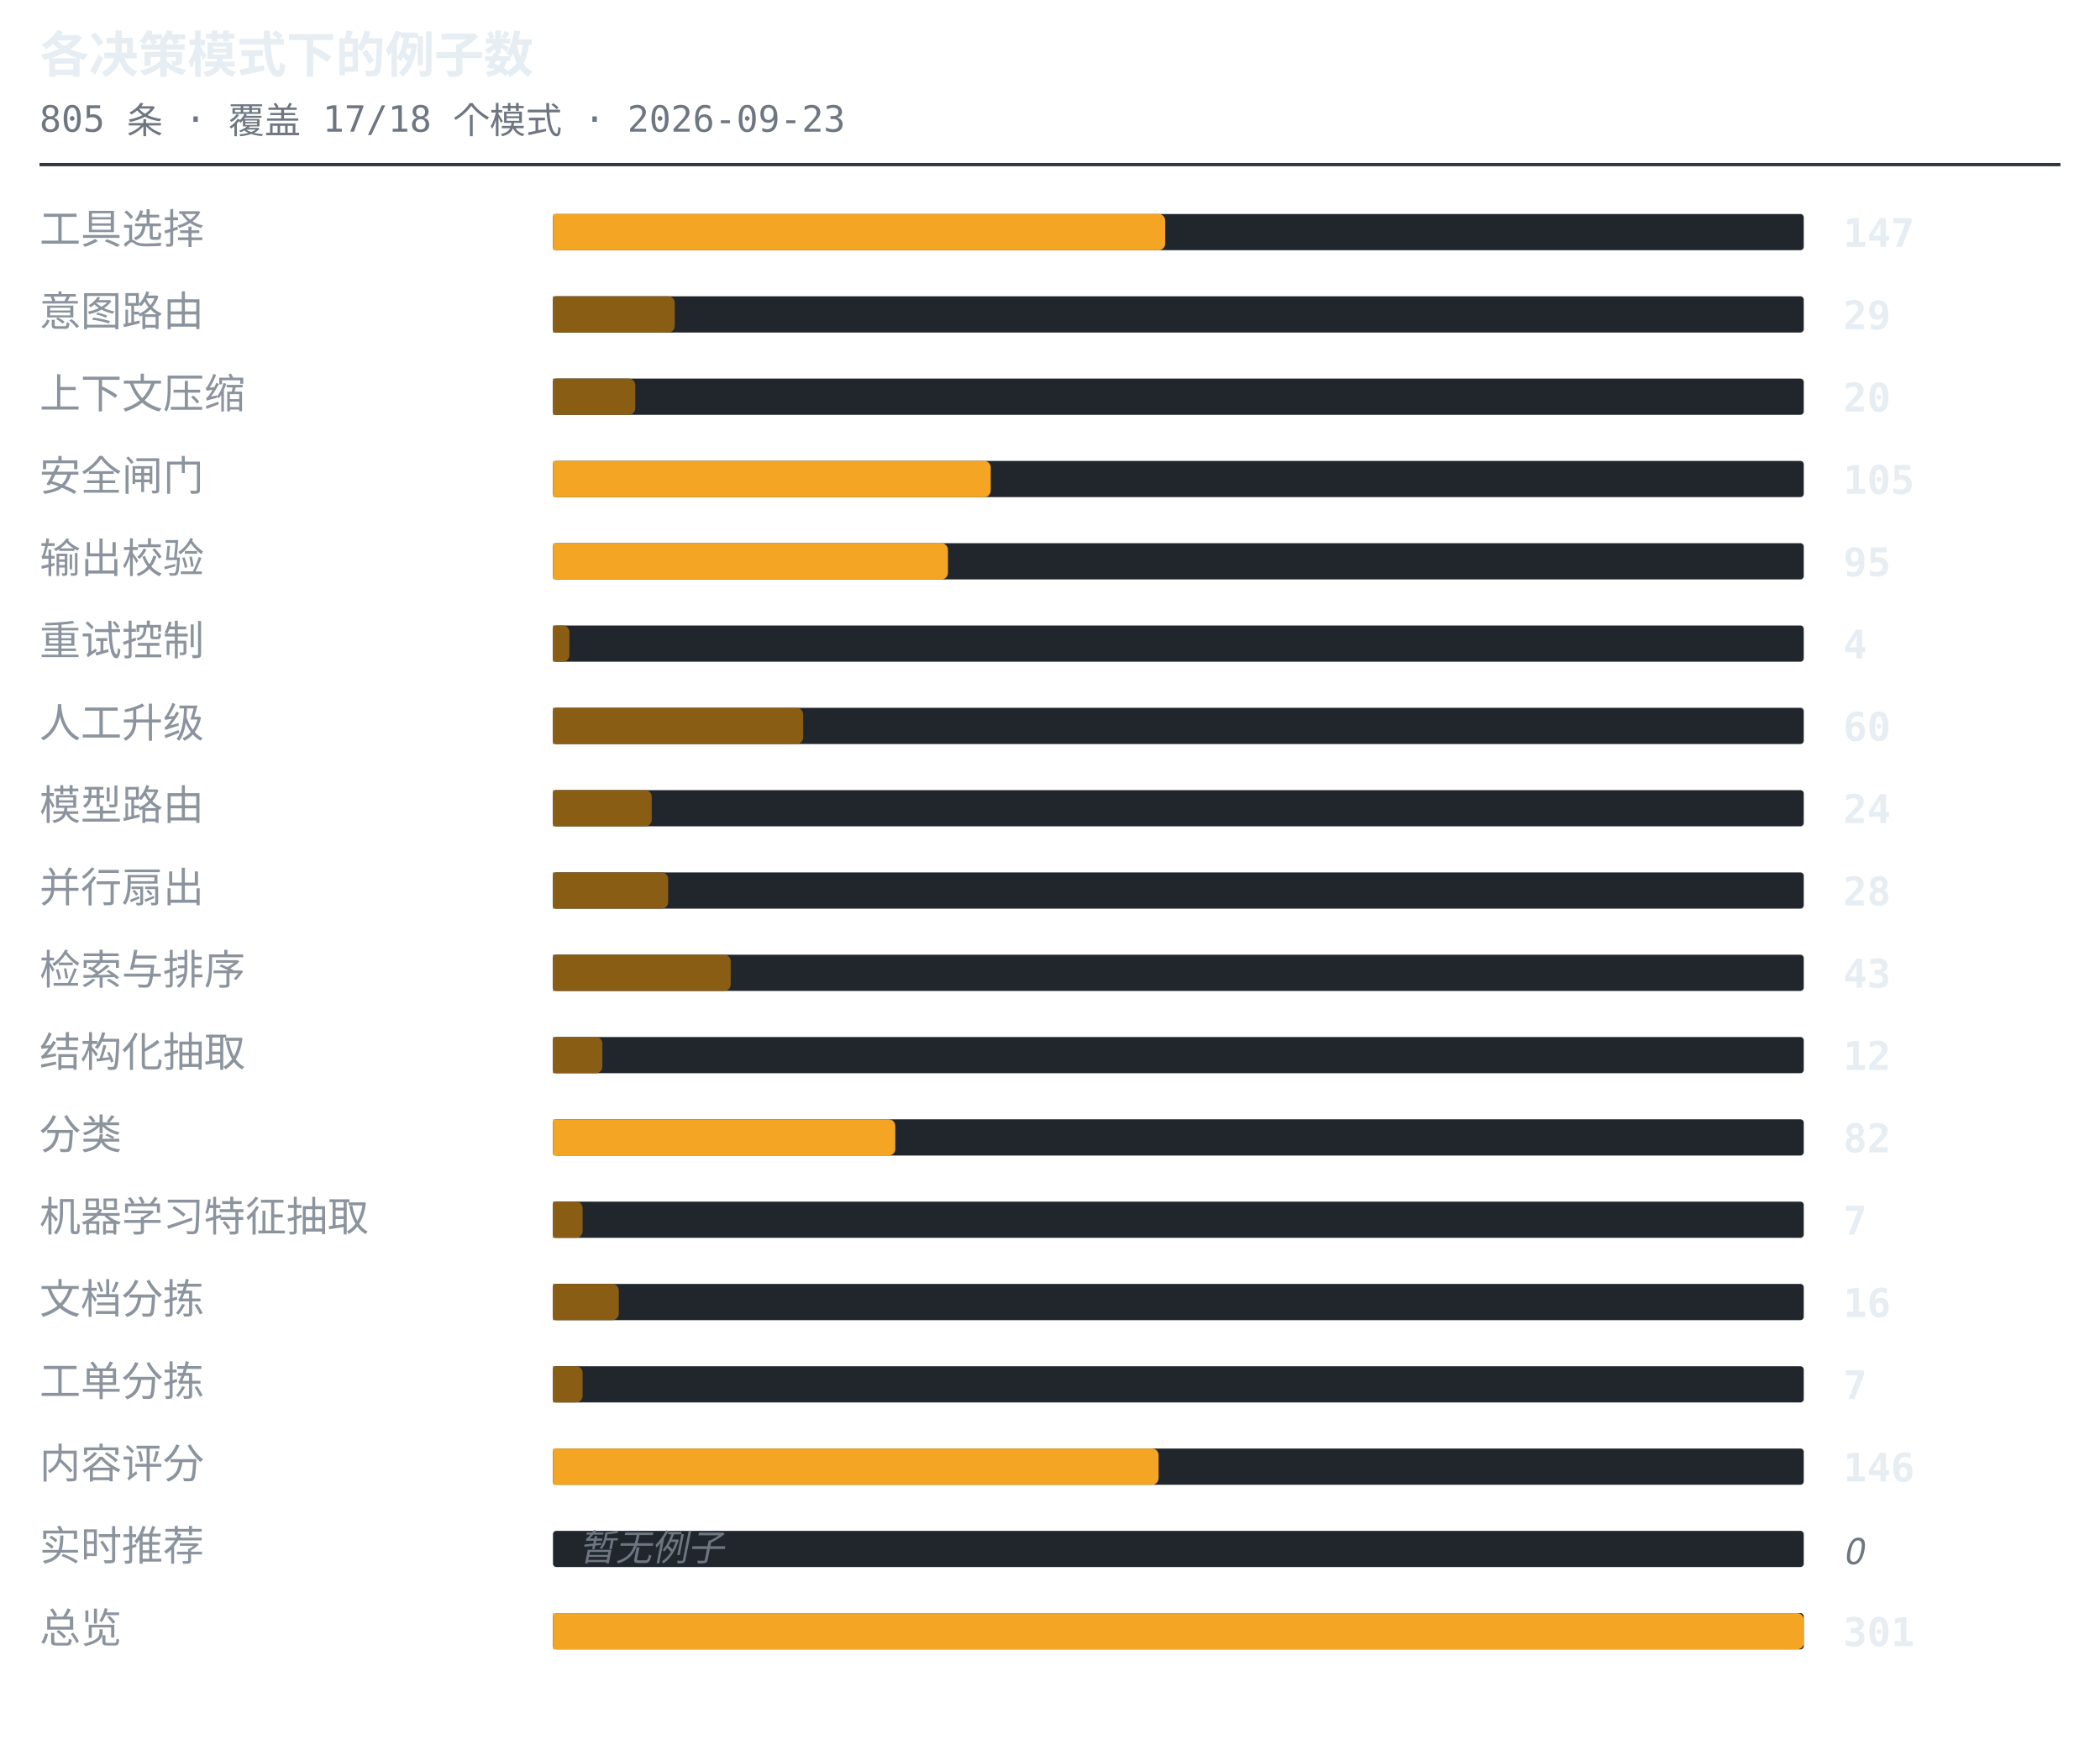
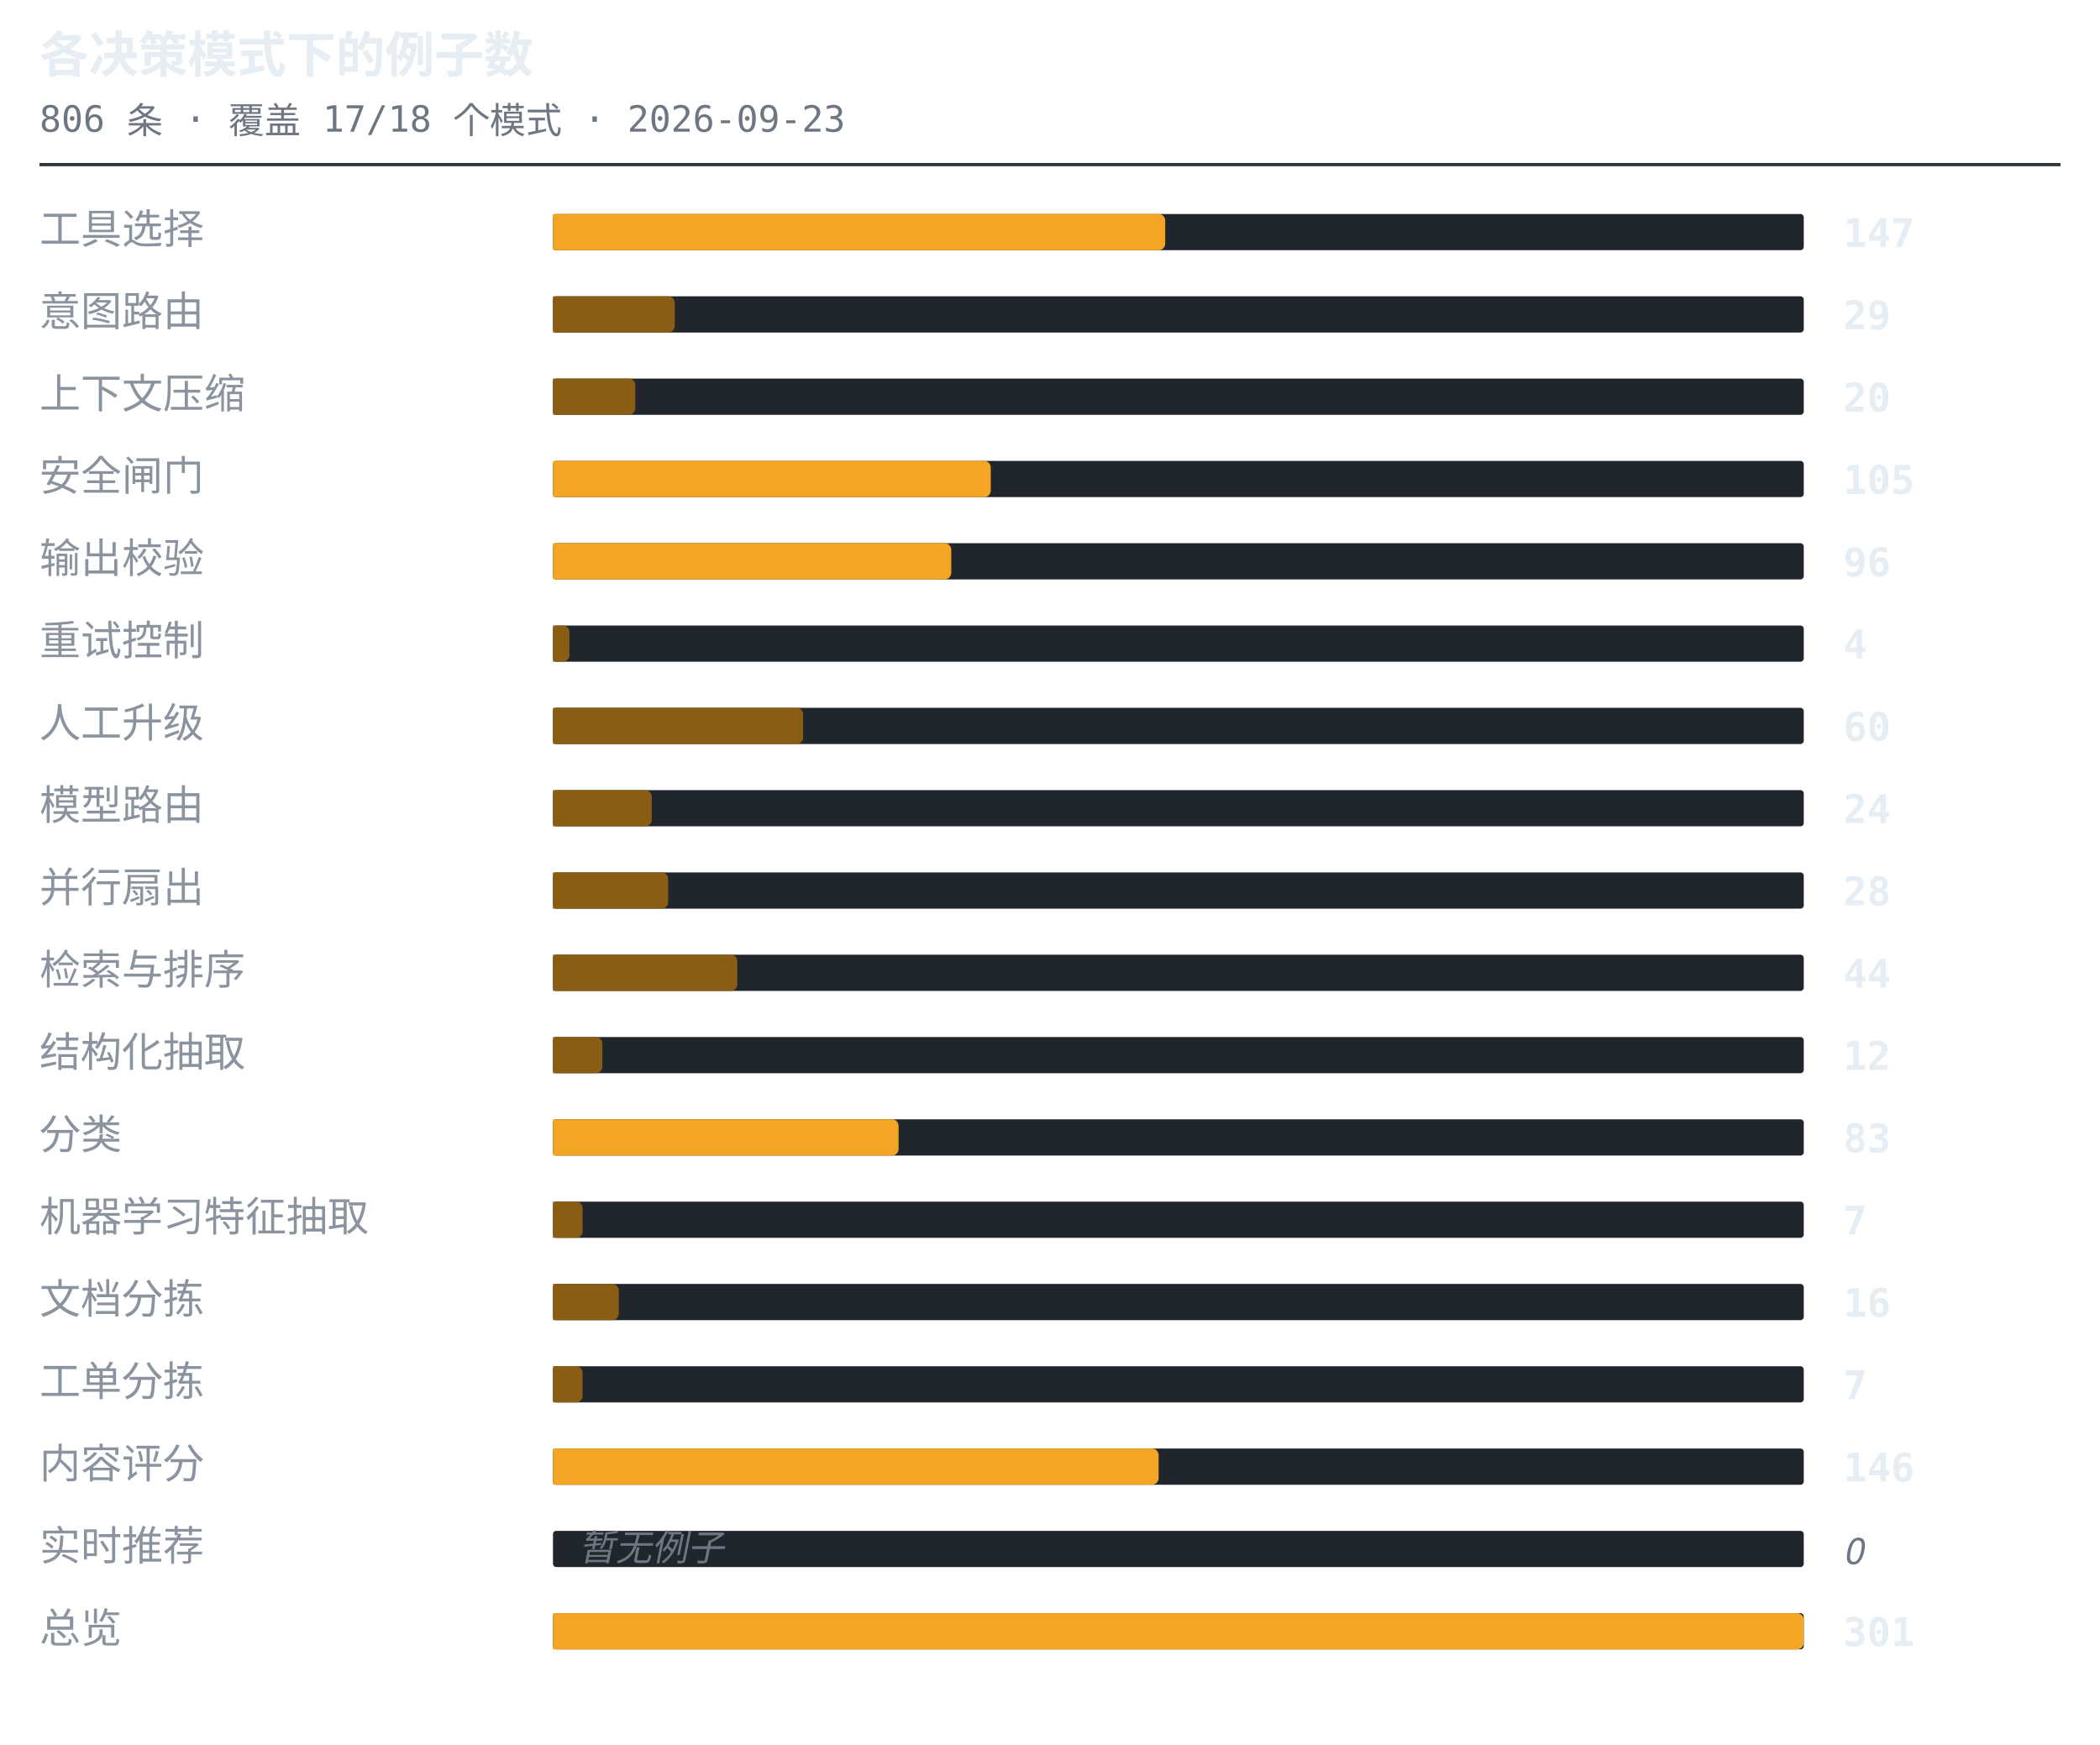
<svg xmlns="http://www.w3.org/2000/svg" width="638" height="530" viewBox="0 0 638 530" role="img" aria-label="各决策模式下的例子数">
  <style>.t{font:600 15px ui-monospace,SFMono-Regular,'SF Mono',Menlo,Consolas,monospace;fill:#e6edf3}.s{font:11px ui-monospace,SFMono-Regular,'SF Mono',Menlo,Consolas,monospace;fill:#6e7681}.l{font:12.5px -apple-system,BlinkMacSystemFont,'Segoe UI',Helvetica,Arial,sans-serif;fill:#8b949e}.n{font:600 12px ui-monospace,SFMono-Regular,'SF Mono',Menlo,Consolas,monospace;fill:#e6edf3}.g{font:italic 11px -apple-system,BlinkMacSystemFont,'Segoe UI',Helvetica,Arial,sans-serif;fill:#6e7681}</style>
  <text x="12" y="22" class="t">各决策模式下的例子数</text>
-   <text x="12" y="40" class="s">805 条 · 覆盖 17/18 个模式 · 2026-09-23</text>
+   <text x="12" y="40" class="s">806 条 · 覆盖 17/18 个模式 · 2026-09-23</text>
  <line x1="12" y1="50" x2="626" y2="50" stroke="#30363d" stroke-width="1" />
  <text x="12" y="74" class="l">工具选择</text>
  <rect x="168" y="65" width="380" height="11" rx="1" fill="#21262d" />
  <path d="M168 65h184a2 2 0 0 1 2 2v7a2 2 0 0 1-2 2h-184z" fill="#f5a524" />
  <text x="560" y="75" class="n">147</text>
  <text x="12" y="99" class="l">意图路由</text>
  <rect x="168" y="90" width="380" height="11" rx="1" fill="#21262d" />
  <path d="M168 90h35a2 2 0 0 1 2 2v7a2 2 0 0 1-2 2h-35z" fill="#8a5d14" />
  <text x="560" y="100" class="n">29</text>
  <text x="12" y="124" class="l">上下文压缩</text>
  <rect x="168" y="115" width="380" height="11" rx="1" fill="#21262d" />
  <path d="M168 115h23a2 2 0 0 1 2 2v7a2 2 0 0 1-2 2h-23z" fill="#8a5d14" />
  <text x="560" y="125" class="n">20</text>
  <text x="12" y="149" class="l">安全闸门</text>
  <rect x="168" y="140" width="380" height="11" rx="1" fill="#21262d" />
  <path d="M168 140h131a2 2 0 0 1 2 2v7a2 2 0 0 1-2 2h-131z" fill="#f5a524" />
  <text x="560" y="150" class="n">105</text>
  <text x="12" y="174" class="l">输出校验</text>
  <rect x="168" y="165" width="380" height="11" rx="1" fill="#21262d" />
-   <path d="M168 165h118a2 2 0 0 1 2 2v7a2 2 0 0 1-2 2h-118z" fill="#f5a524" />
-   <text x="560" y="175" class="n">95</text>
+   <path d="M168 165h119a2 2 0 0 1 2 2v7a2 2 0 0 1-2 2h-119z" fill="#f5a524" />
+   <text x="560" y="175" class="n">96</text>
  <text x="12" y="199" class="l">重试控制</text>
  <rect x="168" y="190" width="380" height="11" rx="1" fill="#21262d" />
  <path d="M168 190h3a2 2 0 0 1 2 2v7a2 2 0 0 1-2 2h-3z" fill="#8a5d14" />
  <text x="560" y="200" class="n">4</text>
  <text x="12" y="224" class="l">人工升级</text>
  <rect x="168" y="215" width="380" height="11" rx="1" fill="#21262d" />
  <path d="M168 215h74a2 2 0 0 1 2 2v7a2 2 0 0 1-2 2h-74z" fill="#8a5d14" />
  <text x="560" y="225" class="n">60</text>
  <text x="12" y="249" class="l">模型路由</text>
  <rect x="168" y="240" width="380" height="11" rx="1" fill="#21262d" />
  <path d="M168 240h28a2 2 0 0 1 2 2v7a2 2 0 0 1-2 2h-28z" fill="#8a5d14" />
  <text x="560" y="250" class="n">24</text>
  <text x="12" y="274" class="l">并行扇出</text>
  <rect x="168" y="265" width="380" height="11" rx="1" fill="#21262d" />
  <path d="M168 265h33a2 2 0 0 1 2 2v7a2 2 0 0 1-2 2h-33z" fill="#8a5d14" />
  <text x="560" y="275" class="n">28</text>
  <text x="12" y="299" class="l">检索与排序</text>
  <rect x="168" y="290" width="380" height="11" rx="1" fill="#21262d" />
-   <path d="M168 290h52a2 2 0 0 1 2 2v7a2 2 0 0 1-2 2h-52z" fill="#8a5d14" />
-   <text x="560" y="300" class="n">43</text>
+   <path d="M168 290h54a2 2 0 0 1 2 2v7a2 2 0 0 1-2 2h-54z" fill="#8a5d14" />
+   <text x="560" y="300" class="n">44</text>
  <text x="12" y="324" class="l">结构化抽取</text>
  <rect x="168" y="315" width="380" height="11" rx="1" fill="#21262d" />
  <path d="M168 315h13a2 2 0 0 1 2 2v7a2 2 0 0 1-2 2h-13z" fill="#8a5d14" />
  <text x="560" y="325" class="n">12</text>
  <text x="12" y="349" class="l">分类</text>
  <rect x="168" y="340" width="380" height="11" rx="1" fill="#21262d" />
-   <path d="M168 340h102a2 2 0 0 1 2 2v7a2 2 0 0 1-2 2h-102z" fill="#f5a524" />
-   <text x="560" y="350" class="n">82</text>
+   <path d="M168 340h103a2 2 0 0 1 2 2v7a2 2 0 0 1-2 2h-103z" fill="#f5a524" />
+   <text x="560" y="350" class="n">83</text>
  <text x="12" y="374" class="l">机器学习特征抽取</text>
  <rect x="168" y="365" width="380" height="11" rx="1" fill="#21262d" />
  <path d="M168 365h7a2 2 0 0 1 2 2v7a2 2 0 0 1-2 2h-7z" fill="#8a5d14" />
  <text x="560" y="375" class="n">7</text>
  <text x="12" y="399" class="l">文档分拣</text>
  <rect x="168" y="390" width="380" height="11" rx="1" fill="#21262d" />
  <path d="M168 390h18a2 2 0 0 1 2 2v7a2 2 0 0 1-2 2h-18z" fill="#8a5d14" />
  <text x="560" y="400" class="n">16</text>
  <text x="12" y="424" class="l">工单分拣</text>
  <rect x="168" y="415" width="380" height="11" rx="1" fill="#21262d" />
  <path d="M168 415h7a2 2 0 0 1 2 2v7a2 2 0 0 1-2 2h-7z" fill="#8a5d14" />
  <text x="560" y="425" class="n">7</text>
  <text x="12" y="449" class="l">内容评分</text>
  <rect x="168" y="440" width="380" height="11" rx="1" fill="#21262d" />
  <path d="M168 440h182a2 2 0 0 1 2 2v7a2 2 0 0 1-2 2h-182z" fill="#f5a524" />
  <text x="560" y="450" class="n">146</text>
  <text x="12" y="474" class="l">实时推荐</text>
  <rect x="168" y="465" width="380" height="11" rx="1" fill="#21262d" />
  <text x="176" y="474" class="g">暂无例子</text>
  <text x="560" y="475" class="g">0</text>
  <text x="12" y="499" class="l">总览</text>
  <rect x="168" y="490" width="380" height="11" rx="1" fill="#21262d" />
  <path d="M168 490h378a2 2 0 0 1 2 2v7a2 2 0 0 1-2 2h-378z" fill="#f5a524" />
  <text x="560" y="500" class="n">301</text>
</svg>
